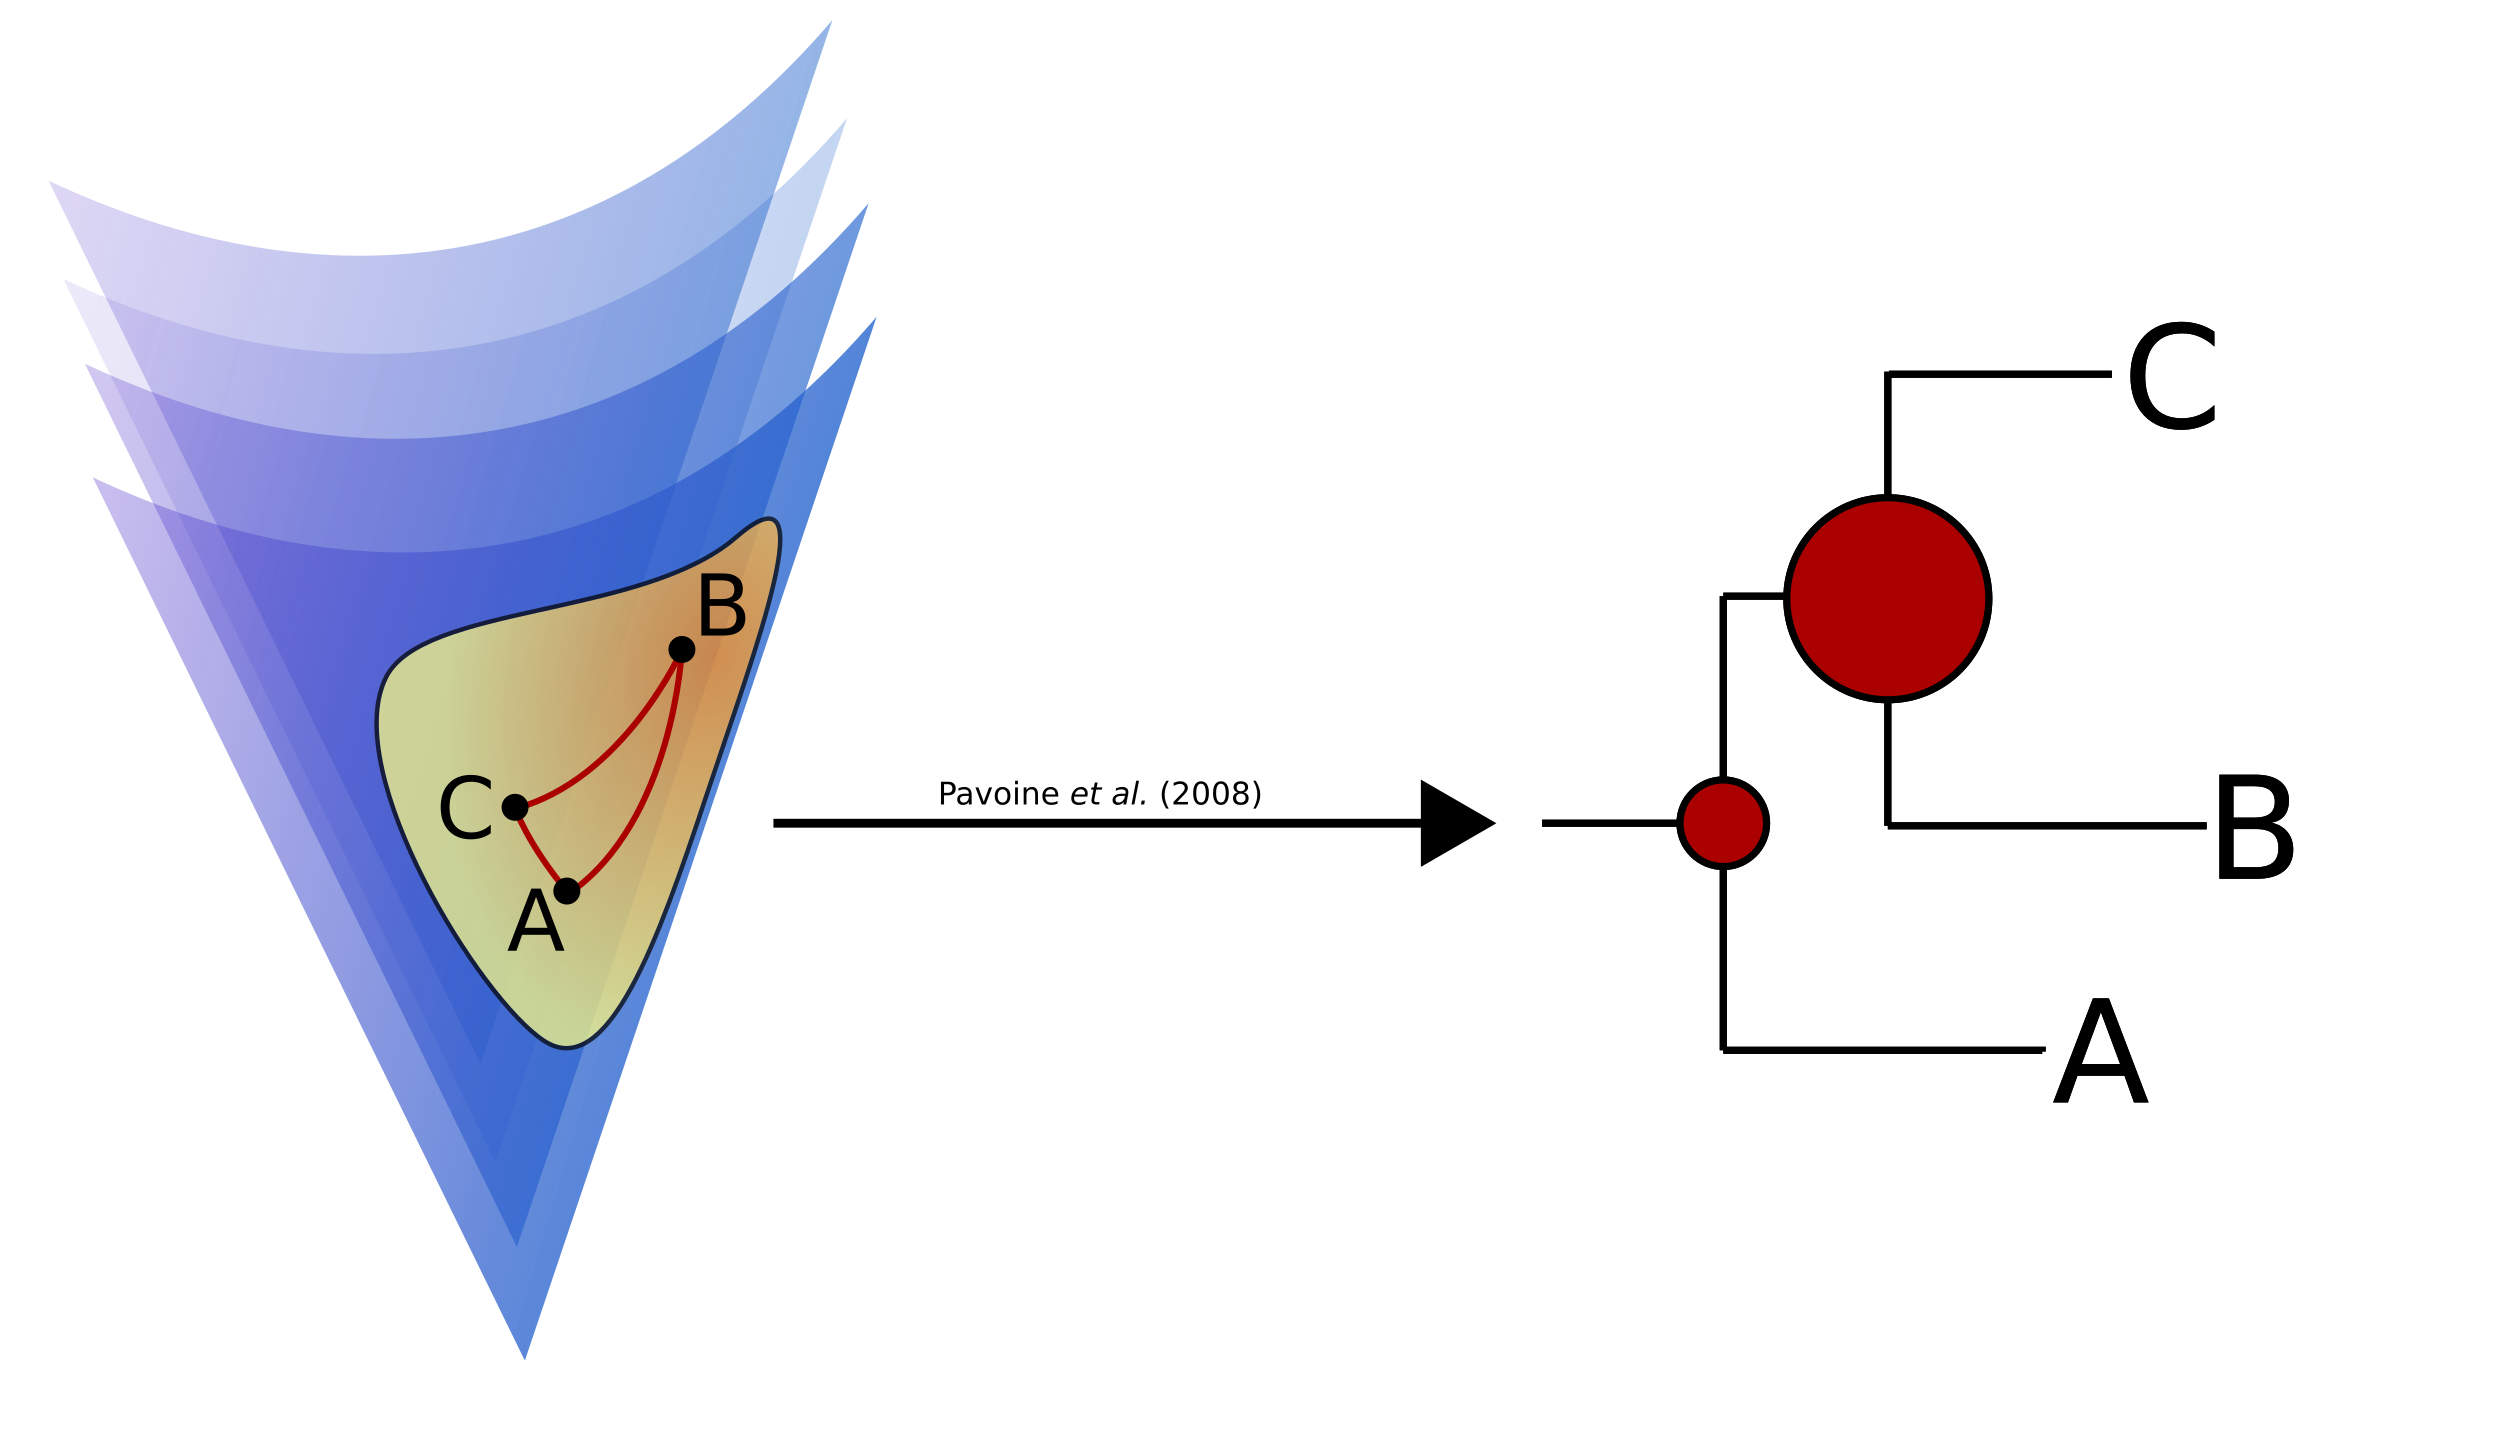
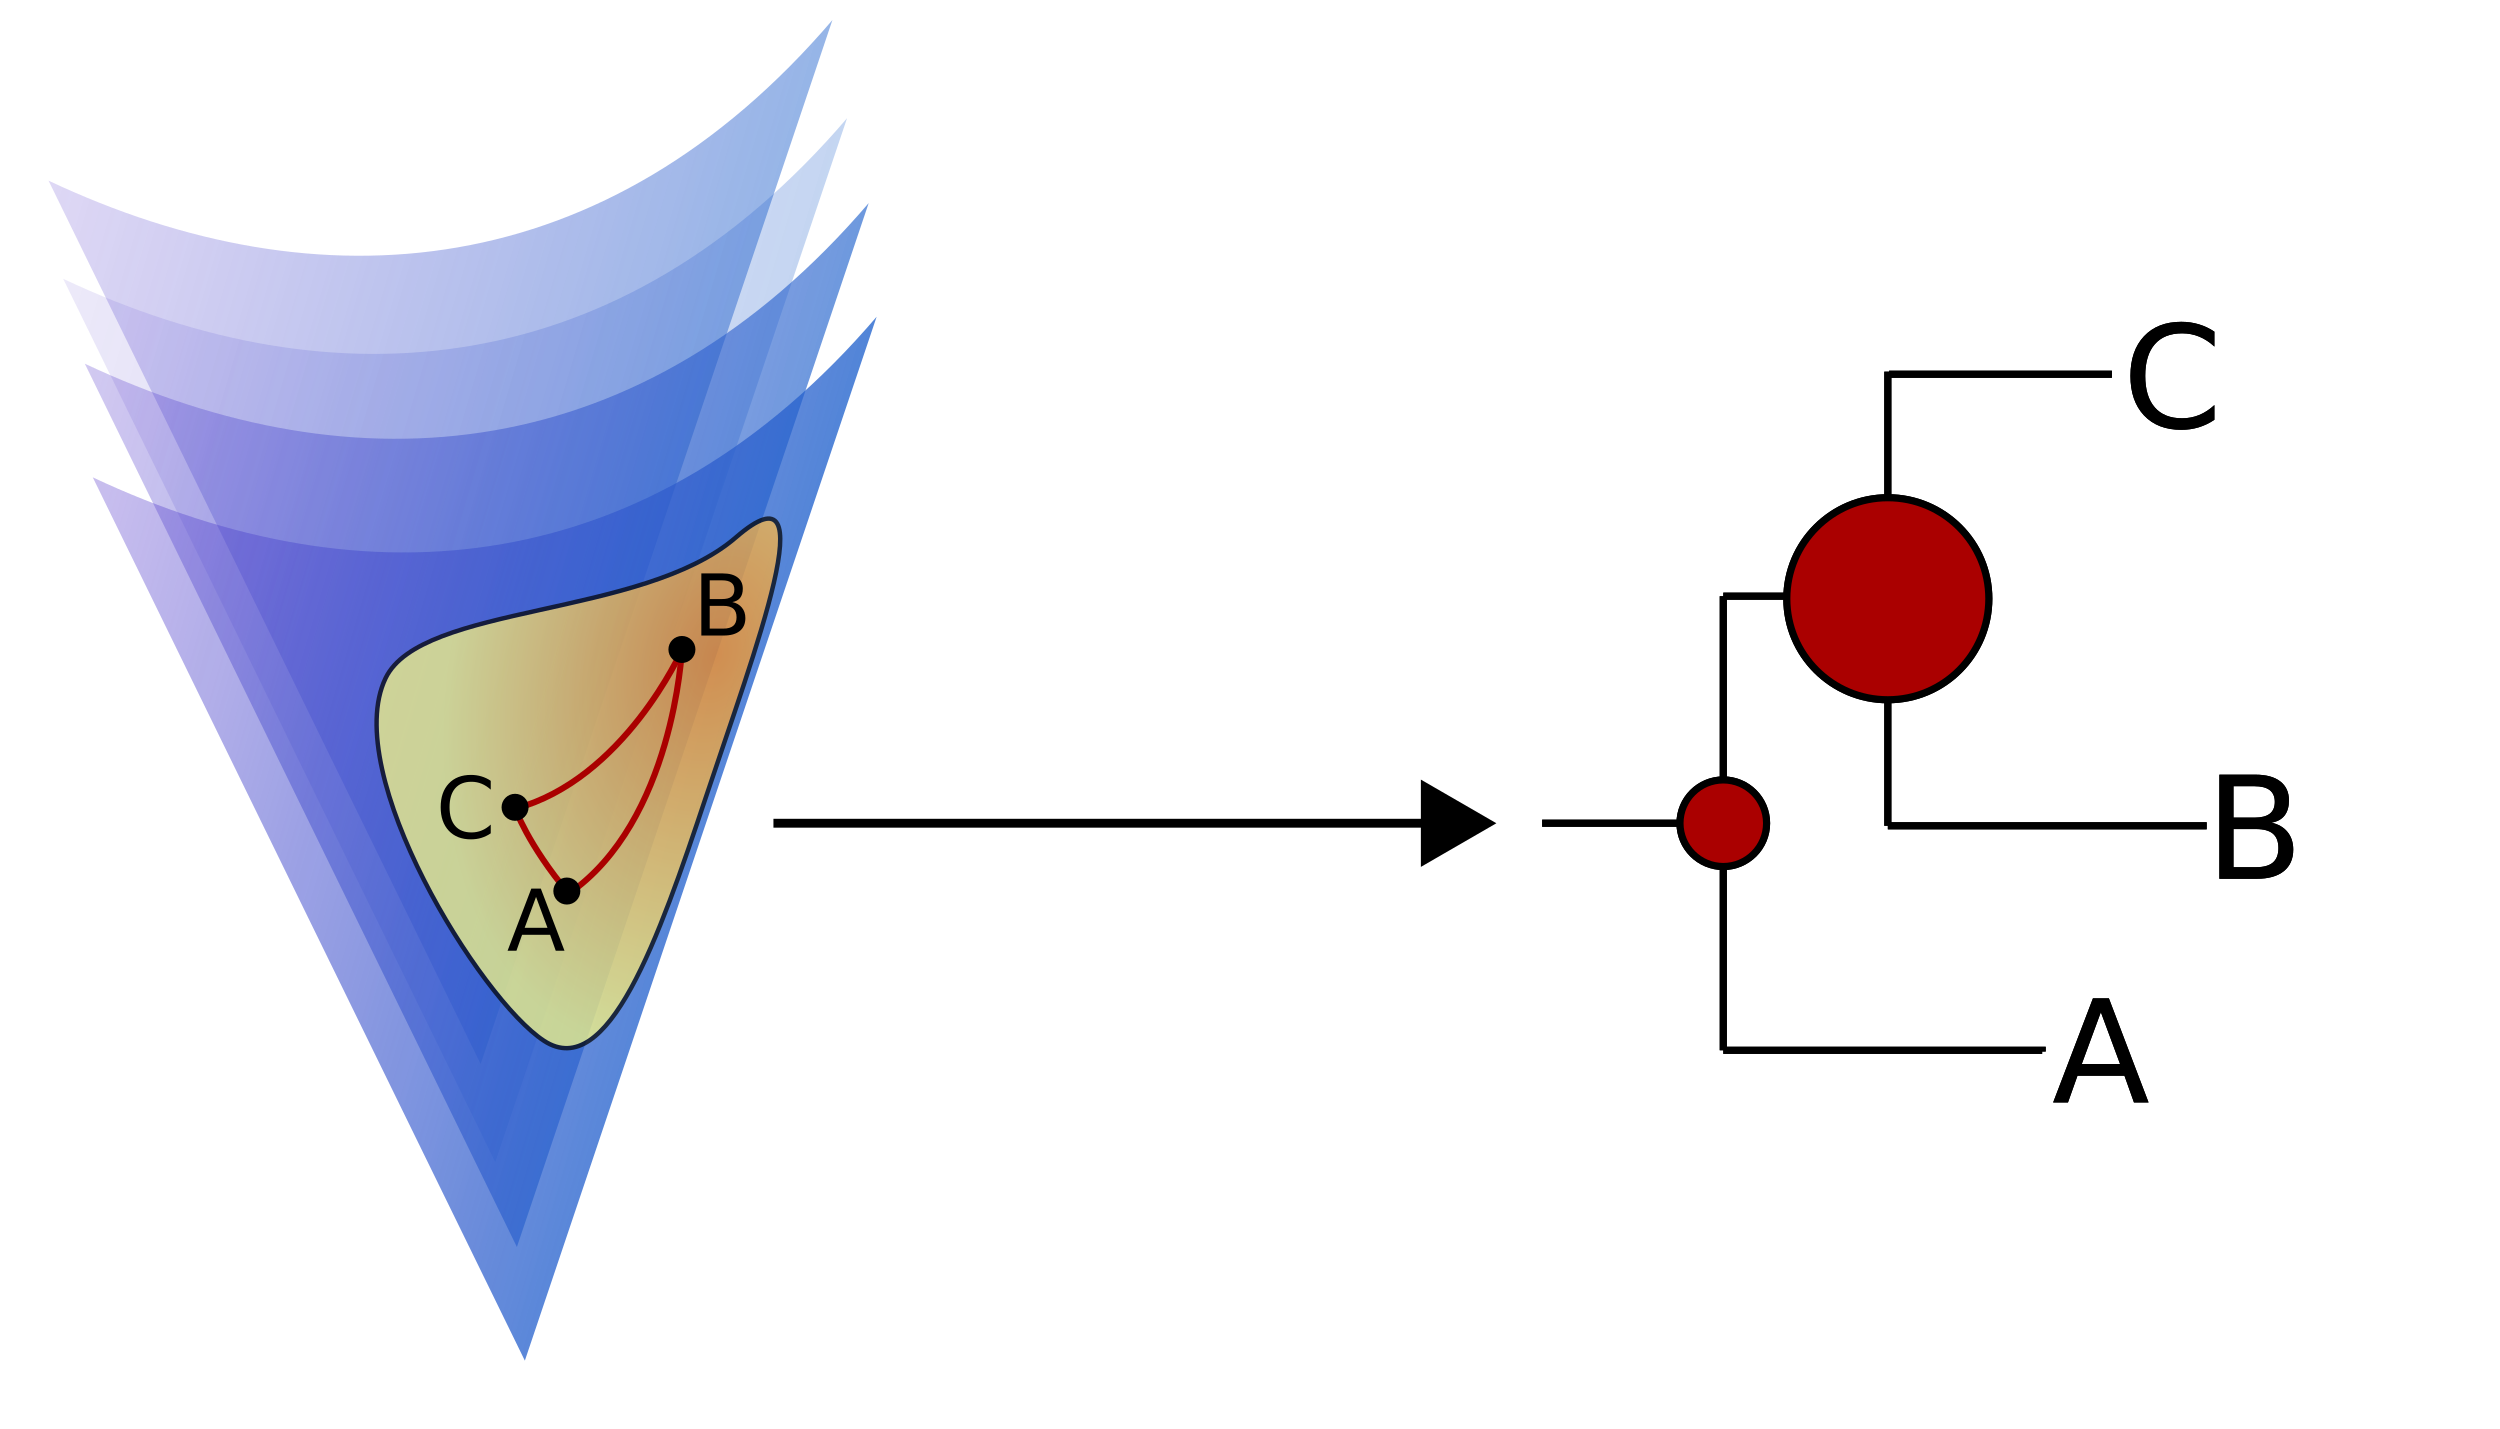
<svg xmlns="http://www.w3.org/2000/svg" xmlns:xlink="http://www.w3.org/1999/xlink" width="700" height="400" viewBox="0 0 700 400" id="svg3421" version="1.1">
  <defs id="defs3423">
    <marker orient="auto" refY="0" refX="0" id="TriangleOutL" style="overflow:visible">
      <path id="path4533" d="m 5.77,0 -8.65,5 0,-10 8.65,5 z" style="fill:#000000;fill-opacity:1;fill-rule:evenodd;stroke:#000000;stroke-width:1pt;stroke-opacity:1" transform="scale(0.8,0.8)" />
    </marker>
    <radialGradient xlink:href="#linearGradient4586" id="radialGradient5446" cx="550.272" cy="407.303" fx="550.272" fy="407.303" r="24.639" gradientTransform="matrix(-2.886057,-0.7460628,1.15655,-4.473987,1317.48,3068.512)" gradientUnits="userSpaceOnUse" />
    <linearGradient id="linearGradient4586">
      <stop style="stop-color:#ff901a;stop-opacity:1" offset="0" id="stop4588" />
      <stop style="stop-color:#ffff81;stop-opacity:1" offset="1" id="stop4590" />
    </linearGradient>
    <linearGradient xlink:href="#linearGradient4572" id="linearGradient4580" gradientUnits="userSpaceOnUse" x1="327.496" y1="519.284" x2="47.617" y2="436.427" gradientTransform="matrix(0.7494718,0,0,0.7494718,-28.63218,522.9993)" />
    <linearGradient id="linearGradient4572">
      <stop id="stop4574" offset="0" style="stop-color:#1a66cc;stop-opacity:0.859" />
      <stop id="stop4576" offset="1" style="stop-color:#5a3bcc;stop-opacity:0.341" />
    </linearGradient>
    <linearGradient xlink:href="#linearGradient4572" id="linearGradient4562" x1="327.496" y1="519.284" x2="47.617" y2="436.427" gradientUnits="userSpaceOnUse" gradientTransform="matrix(0.7494718,0,0,0.7494718,-30.86044,491.1758)" />
    <linearGradient xlink:href="#linearGradient4572" id="linearGradient4566" gradientUnits="userSpaceOnUse" x1="327.496" y1="519.284" x2="47.617" y2="436.427" gradientTransform="matrix(0.7494718,0,0,0.7494718,-36.91709,467.4058)" />
    <linearGradient xlink:href="#linearGradient4572" id="linearGradient4570" gradientUnits="userSpaceOnUse" gradientTransform="matrix(0.7494718,0,0,0.7494718,-41.01609,439.9264)" x1="327.496" y1="519.284" x2="47.617" y2="436.427" />
  </defs>
  <g id="layer1" transform="translate(0,-652.3622)">
    <path style="opacity:0.584;fill:url(#linearGradient4570);fill-opacity:1;fill-rule:evenodd;stroke:#000000;stroke-width:0;stroke-linecap:butt;stroke-linejoin:miter;stroke-miterlimit:4;stroke-dasharray:none;stroke-opacity:1" d="M 13.588,702.941 134.574,950.267 233.076,657.973 c -63.063,73.766 -143.213,80.946 -219.488,44.968 z" id="path4568" />
    <path id="path4564" d="M 17.687,730.421 138.673,977.746 237.175,685.452 C 174.112,759.219 93.962,766.398 17.687,730.421 Z" style="opacity:0.328;fill:url(#linearGradient4566);fill-opacity:1;fill-rule:evenodd;stroke:#000000;stroke-width:0;stroke-linecap:butt;stroke-linejoin:miter;stroke-miterlimit:4;stroke-dasharray:none;stroke-opacity:1" />
    <path style="opacity:0.803;fill:url(#linearGradient4562);fill-opacity:1;fill-rule:evenodd;stroke:#000000;stroke-width:0;stroke-linecap:butt;stroke-linejoin:miter;stroke-miterlimit:4;stroke-dasharray:none;stroke-opacity:1" d="M 23.744,754.191 144.73,1001.516 243.232,709.222 c -63.063,73.766 -143.213,80.946 -219.488,44.968 z" id="path3754" />
    <path id="path4578" d="M 25.972,786.014 146.958,1033.34 245.46,741.046 c -63.063,73.766 -143.213,80.946 -219.488,44.968 z" style="opacity:0.96;fill:url(#linearGradient4580);fill-opacity:1;fill-rule:evenodd;stroke:#000000;stroke-width:0;stroke-linecap:butt;stroke-linejoin:miter;stroke-miterlimit:4;stroke-dasharray:none;stroke-opacity:1" />
    <path style="opacity:0.711;fill:url(#radialGradient5446);fill-opacity:1;fill-rule:evenodd;stroke:#000000;stroke-width:1.248px;stroke-linecap:butt;stroke-linejoin:miter;stroke-opacity:1" d="m 197.74,875.288 c -13.419,40.333 -27.558,80.115 -45.389,68.525 -17.83,-11.59 -57.198,-74.903 -44.394,-101.554 10.001,-20.816 72.051,-16.892 98.093,-39.428 26.042,-22.535 5.108,32.124 -8.311,72.457 z" id="path4584" />
    <text xml:space="preserve" style="font-style:normal;font-variant:normal;font-weight:normal;font-stretch:normal;font-size:23.863px;line-height:125%;font-family:'DejaVu Sans';-inkscape-font-specification:'DejaVu Sans';letter-spacing:0px;word-spacing:0px;fill:#000000;fill-opacity:1;stroke:none;stroke-width:1px;stroke-linecap:butt;stroke-linejoin:miter;stroke-opacity:1" x="141.934" y="918.568" id="text5456">
      <tspan id="tspan5458" x="141.934" y="918.568">A</tspan>
    </text>
    <text id="text5460" y="830.309" x="194.032" style="font-style:normal;font-variant:normal;font-weight:normal;font-stretch:normal;font-size:23.863px;line-height:125%;font-family:'DejaVu Sans';-inkscape-font-specification:'DejaVu Sans';letter-spacing:0px;word-spacing:0px;fill:#000000;fill-opacity:1;stroke:none;stroke-width:1px;stroke-linecap:butt;stroke-linejoin:miter;stroke-opacity:1" xml:space="preserve">
      <tspan y="830.309" x="194.032" id="tspan5462">B</tspan>
    </text>
    <path style="fill:none;fill-rule:evenodd;stroke:#aa0000;stroke-width:1.713;stroke-linecap:butt;stroke-linejoin:miter;stroke-miterlimit:4;stroke-dasharray:none;stroke-opacity:1" d="m 190.92,834.417 c 0,0 -2.336,47.868 -31.644,68.156" id="path8874" />
    <text xml:space="preserve" style="font-style:normal;font-variant:normal;font-weight:normal;font-stretch:normal;font-size:23.863px;line-height:125%;font-family:'DejaVu Sans';-inkscape-font-specification:'DejaVu Sans';letter-spacing:0px;word-spacing:0px;fill:#000000;fill-opacity:1;stroke:none;stroke-width:1px;stroke-linecap:butt;stroke-linejoin:miter;stroke-opacity:1" x="122.048" y="887.038" id="text3534">
      <tspan id="tspan3536" x="122.048" y="887.038">C</tspan>
    </text>
    <path id="path3538" d="m 144.201,878.611 c 0,0 3.508,10.183 15.075,23.962" style="fill:none;fill-rule:evenodd;stroke:#aa0000;stroke-width:1.713;stroke-linecap:butt;stroke-linejoin:miter;stroke-miterlimit:4;stroke-dasharray:none;stroke-opacity:1" />
    <path id="path3542" d="m 190.92,834.417 c 0,0 -16.226,36.251 -46.797,44.417" style="fill:none;fill-rule:evenodd;stroke:#aa0000;stroke-width:1.713;stroke-linecap:butt;stroke-linejoin:miter;stroke-miterlimit:4;stroke-dasharray:none;stroke-opacity:1" />
    <g id="g5303" transform="translate(91.09137,0.5050763)" style="stroke-width:2;stroke-miterlimit:4;stroke-dasharray:none">
      <g id="g4376" style="stroke-width:2;stroke-miterlimit:4;stroke-dasharray:none">
        <path style="fill:none;fill-rule:evenodd;stroke:#000000;stroke-width:2;stroke-linecap:butt;stroke-linejoin:miter;stroke-miterlimit:4;stroke-dasharray:none;stroke-opacity:1" d="m 340.714,882.362 50.714,0" id="path3544" />
        <path style="fill:none;fill-rule:evenodd;stroke:#000000;stroke-width:2;stroke-linecap:butt;stroke-linejoin:miter;stroke-miterlimit:4;stroke-dasharray:none;stroke-opacity:1" d="m 391.429,945.934 c 0,-127.143 0,-127.143 0,-127.143" id="path3546" />
        <path style="fill:none;fill-rule:evenodd;stroke:#000000;stroke-width:2;stroke-linecap:butt;stroke-linejoin:miter;stroke-miterlimit:4;stroke-dasharray:none;stroke-opacity:1" d="m 391.429,945.934 c 89.286,0 89.286,0 89.286,0 l 0,0.357" id="path3548" />
        <path id="path3550" d="m 391.429,818.791 45.714,0" style="fill:none;fill-rule:evenodd;stroke:#000000;stroke-width:2;stroke-linecap:butt;stroke-linejoin:miter;stroke-miterlimit:4;stroke-dasharray:none;stroke-opacity:1" />
        <path id="path3554" d="m 437.5,883.076 c 0,-127.143 0,-127.143 0,-127.143" style="fill:none;fill-rule:evenodd;stroke:#000000;stroke-width:2;stroke-linecap:butt;stroke-linejoin:miter;stroke-miterlimit:4;stroke-dasharray:none;stroke-opacity:1" />
        <path id="path3556" d="m 437.5,883.076 89.286,0" style="fill:none;fill-rule:evenodd;stroke:#000000;stroke-width:2;stroke-linecap:butt;stroke-linejoin:miter;stroke-miterlimit:4;stroke-dasharray:none;stroke-opacity:1" />
        <path style="fill:none;fill-rule:evenodd;stroke:#000000;stroke-width:2;stroke-linecap:butt;stroke-linejoin:miter;stroke-miterlimit:4;stroke-dasharray:none;stroke-opacity:1" d="m 437.857,756.648 62.382,0" id="path3558" />
      </g>
      <text id="text3560" y="960.546" x="483.478" style="font-style:normal;font-variant:normal;font-weight:normal;font-stretch:normal;font-size:40px;line-height:125%;font-family:'DejaVu Sans';-inkscape-font-specification:'DejaVu Sans';letter-spacing:0px;word-spacing:0px;fill:#000000;fill-opacity:1;stroke:none;stroke-width:2;stroke-linecap:butt;stroke-linejoin:miter;stroke-miterlimit:4;stroke-dasharray:none;stroke-opacity:1" xml:space="preserve">
        <tspan y="960.546" x="483.478" id="tspan3562">A</tspan>
      </text>
      <text xml:space="preserve" style="font-style:normal;font-variant:normal;font-weight:normal;font-stretch:normal;font-size:40px;line-height:125%;font-family:'DejaVu Sans';-inkscape-font-specification:'DejaVu Sans';letter-spacing:0px;word-spacing:0px;fill:#000000;fill-opacity:1;stroke:none;stroke-width:2;stroke-linecap:butt;stroke-linejoin:miter;stroke-miterlimit:4;stroke-dasharray:none;stroke-opacity:1" x="526.409" y="897.917" id="text3564">
        <tspan id="tspan3566" x="526.409" y="897.917">B</tspan>
      </text>
      <text id="text3568" y="771.647" x="503.176" style="font-style:normal;font-variant:normal;font-weight:normal;font-stretch:normal;font-size:40px;line-height:125%;font-family:'DejaVu Sans';-inkscape-font-specification:'DejaVu Sans';letter-spacing:0px;word-spacing:0px;fill:#000000;fill-opacity:1;stroke:none;stroke-width:2;stroke-linecap:butt;stroke-linejoin:miter;stroke-miterlimit:4;stroke-dasharray:none;stroke-opacity:1" xml:space="preserve">
        <tspan y="771.647" x="503.176" id="tspan3570">C</tspan>
      </text>
      <circle r="12.122" cy="882.362" cx="391.429" id="path3572" style="opacity:1;fill:#aa0000;fill-opacity:1;stroke:#000000;stroke-width:2;stroke-linejoin:miter;stroke-miterlimit:4;stroke-dasharray:none;stroke-dashoffset:0;stroke-opacity:1" />
      <circle style="opacity:1;fill:#aa0000;fill-opacity:1;stroke:#000000;stroke-width:2;stroke-linejoin:miter;stroke-miterlimit:4;stroke-dasharray:none;stroke-dashoffset:0;stroke-opacity:1" id="circle4374" cx="437.5" cy="819.505" r="28.284" />
    </g>
    <path style="fill:none;fill-rule:evenodd;stroke:#000000;stroke-width:2.482;stroke-linecap:butt;stroke-linejoin:miter;stroke-miterlimit:4;stroke-dasharray:none;stroke-opacity:1;marker-end:url(#TriangleOutL)" d="m 216.563,882.872 c 187.337,0 188.323,0 188.323,0" id="path4385" />
    <circle r="3.782" cy="878.408" cx="144.219" id="circle3540" style="opacity:1;fill:#000000;fill-opacity:1;stroke:none;stroke-width:0;stroke-linejoin:miter;stroke-miterlimit:4;stroke-dasharray:none;stroke-opacity:1" />
    <circle style="opacity:1;fill:#000000;fill-opacity:1;stroke:none;stroke-width:0;stroke-linejoin:miter;stroke-miterlimit:4;stroke-dasharray:none;stroke-opacity:1" id="path4604" cx="190.938" cy="834.214" r="3.782" />
    <circle r="3.782" cy="901.855" cx="158.715" id="circle8866" style="opacity:1;fill:#000000;fill-opacity:1;stroke:none;stroke-width:0;stroke-linejoin:miter;stroke-miterlimit:4;stroke-dasharray:none;stroke-opacity:1" />
-     <text xml:space="preserve" style="font-style:normal;font-variant:normal;font-weight:normal;font-stretch:normal;font-size:8.756px;line-height:125%;font-family:'DejaVu Sans';-inkscape-font-specification:'DejaVu Sans';letter-spacing:0px;word-spacing:0px;fill:#000000;fill-opacity:1;stroke:none;stroke-width:1px;stroke-linecap:butt;stroke-linejoin:miter;stroke-opacity:1" x="262.61" y="877.621" id="text6230">
-       <tspan id="tspan6232" x="262.61" y="877.621">Pavoine <tspan style="font-style:italic" id="tspan6234">et al.</tspan> (2008)</tspan>
-     </text>
    <g style="stroke-width:2;stroke-miterlimit:4;stroke-dasharray:none" transform="translate(91.09137,0.5050763)" id="g9408">
      <g style="stroke-width:2;stroke-miterlimit:4;stroke-dasharray:none" id="g9410">
        <path id="path9412" d="m 340.714,882.362 50.714,0" style="fill:none;fill-rule:evenodd;stroke:#000000;stroke-width:2;stroke-linecap:butt;stroke-linejoin:miter;stroke-miterlimit:4;stroke-dasharray:none;stroke-opacity:1" />
        <path id="path9414" d="m 391.429,945.934 c 0,-127.143 0,-127.143 0,-127.143" style="fill:none;fill-rule:evenodd;stroke:#000000;stroke-width:2;stroke-linecap:butt;stroke-linejoin:miter;stroke-miterlimit:4;stroke-dasharray:none;stroke-opacity:1" />
        <path id="path9416" d="m 391.429,945.934 c 89.286,0 89.286,0 89.286,0 l 0,0.357" style="fill:none;fill-rule:evenodd;stroke:#000000;stroke-width:2;stroke-linecap:butt;stroke-linejoin:miter;stroke-miterlimit:4;stroke-dasharray:none;stroke-opacity:1" />
        <path style="fill:none;fill-rule:evenodd;stroke:#000000;stroke-width:2;stroke-linecap:butt;stroke-linejoin:miter;stroke-miterlimit:4;stroke-dasharray:none;stroke-opacity:1" d="m 391.429,818.791 45.714,0" id="path9418" />
        <path style="fill:none;fill-rule:evenodd;stroke:#000000;stroke-width:2;stroke-linecap:butt;stroke-linejoin:miter;stroke-miterlimit:4;stroke-dasharray:none;stroke-opacity:1" d="m 437.5,883.076 c 0,-127.143 0,-127.143 0,-127.143" id="path9420" />
        <path style="fill:none;fill-rule:evenodd;stroke:#000000;stroke-width:2;stroke-linecap:butt;stroke-linejoin:miter;stroke-miterlimit:4;stroke-dasharray:none;stroke-opacity:1" d="m 437.5,883.076 89.286,0" id="path9422" />
        <path id="path9424" d="m 437.857,756.648 62.382,0" style="fill:none;fill-rule:evenodd;stroke:#000000;stroke-width:2;stroke-linecap:butt;stroke-linejoin:miter;stroke-miterlimit:4;stroke-dasharray:none;stroke-opacity:1" />
      </g>
      <text xml:space="preserve" style="font-style:normal;font-variant:normal;font-weight:normal;font-stretch:normal;font-size:40px;line-height:125%;font-family:'DejaVu Sans';-inkscape-font-specification:'DejaVu Sans';letter-spacing:0px;word-spacing:0px;fill:#000000;fill-opacity:1;stroke:none;stroke-width:2;stroke-linecap:butt;stroke-linejoin:miter;stroke-miterlimit:4;stroke-dasharray:none;stroke-opacity:1" x="483.478" y="960.546" id="text9426">
        <tspan id="tspan9428" x="483.478" y="960.546">A</tspan>
      </text>
      <text id="text9430" y="897.917" x="526.409" style="font-style:normal;font-variant:normal;font-weight:normal;font-stretch:normal;font-size:40px;line-height:125%;font-family:'DejaVu Sans';-inkscape-font-specification:'DejaVu Sans';letter-spacing:0px;word-spacing:0px;fill:#000000;fill-opacity:1;stroke:none;stroke-width:2;stroke-linecap:butt;stroke-linejoin:miter;stroke-miterlimit:4;stroke-dasharray:none;stroke-opacity:1" xml:space="preserve">
        <tspan y="897.917" x="526.409" id="tspan9432">B</tspan>
      </text>
      <text xml:space="preserve" style="font-style:normal;font-variant:normal;font-weight:normal;font-stretch:normal;font-size:40px;line-height:125%;font-family:'DejaVu Sans';-inkscape-font-specification:'DejaVu Sans';letter-spacing:0px;word-spacing:0px;fill:#000000;fill-opacity:1;stroke:none;stroke-width:2;stroke-linecap:butt;stroke-linejoin:miter;stroke-miterlimit:4;stroke-dasharray:none;stroke-opacity:1" x="503.176" y="771.647" id="text9434">
        <tspan id="tspan9436" x="503.176" y="771.647">C</tspan>
      </text>
      <circle style="opacity:1;fill:#aa0000;fill-opacity:1;stroke:#000000;stroke-width:2;stroke-linejoin:miter;stroke-miterlimit:4;stroke-dasharray:none;stroke-dashoffset:0;stroke-opacity:1" id="circle9438" cx="391.429" cy="882.362" r="12.122" />
      <circle r="28.284" cy="819.505" cx="437.5" id="circle9440" style="opacity:1;fill:#aa0000;fill-opacity:1;stroke:#000000;stroke-width:2;stroke-linejoin:miter;stroke-miterlimit:4;stroke-dasharray:none;stroke-dashoffset:0;stroke-opacity:1" />
    </g>
  </g>
</svg>
